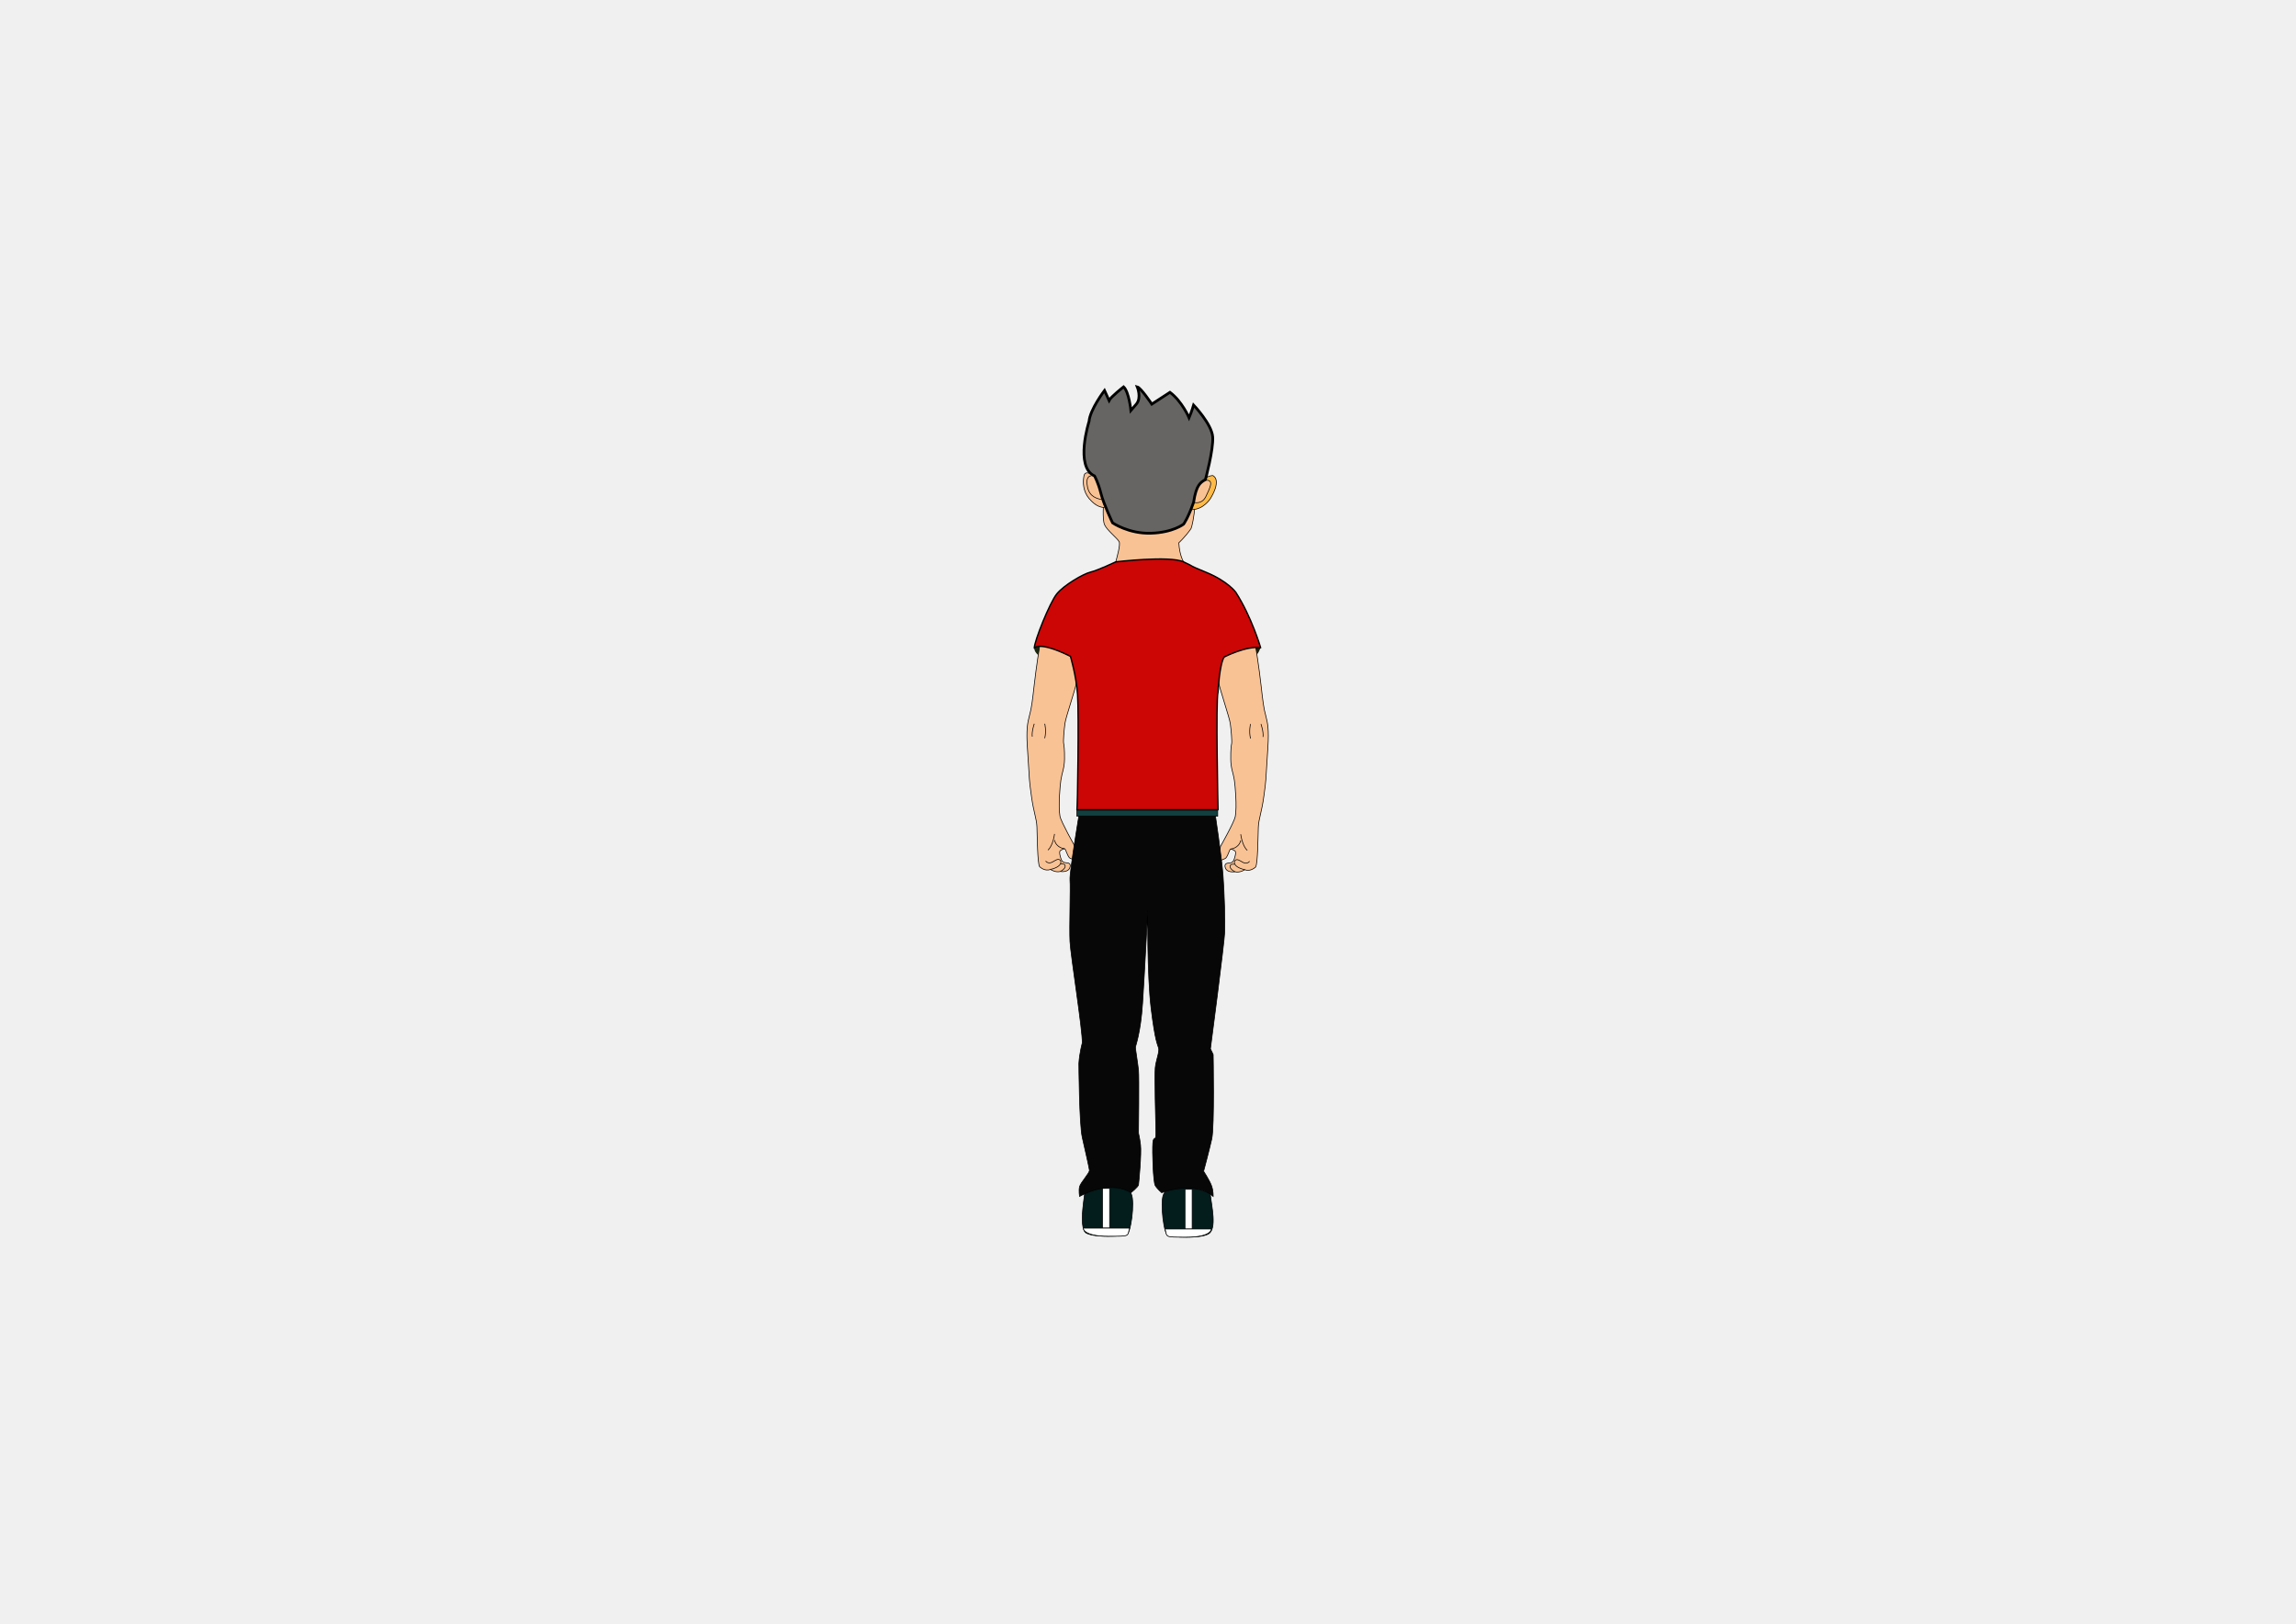
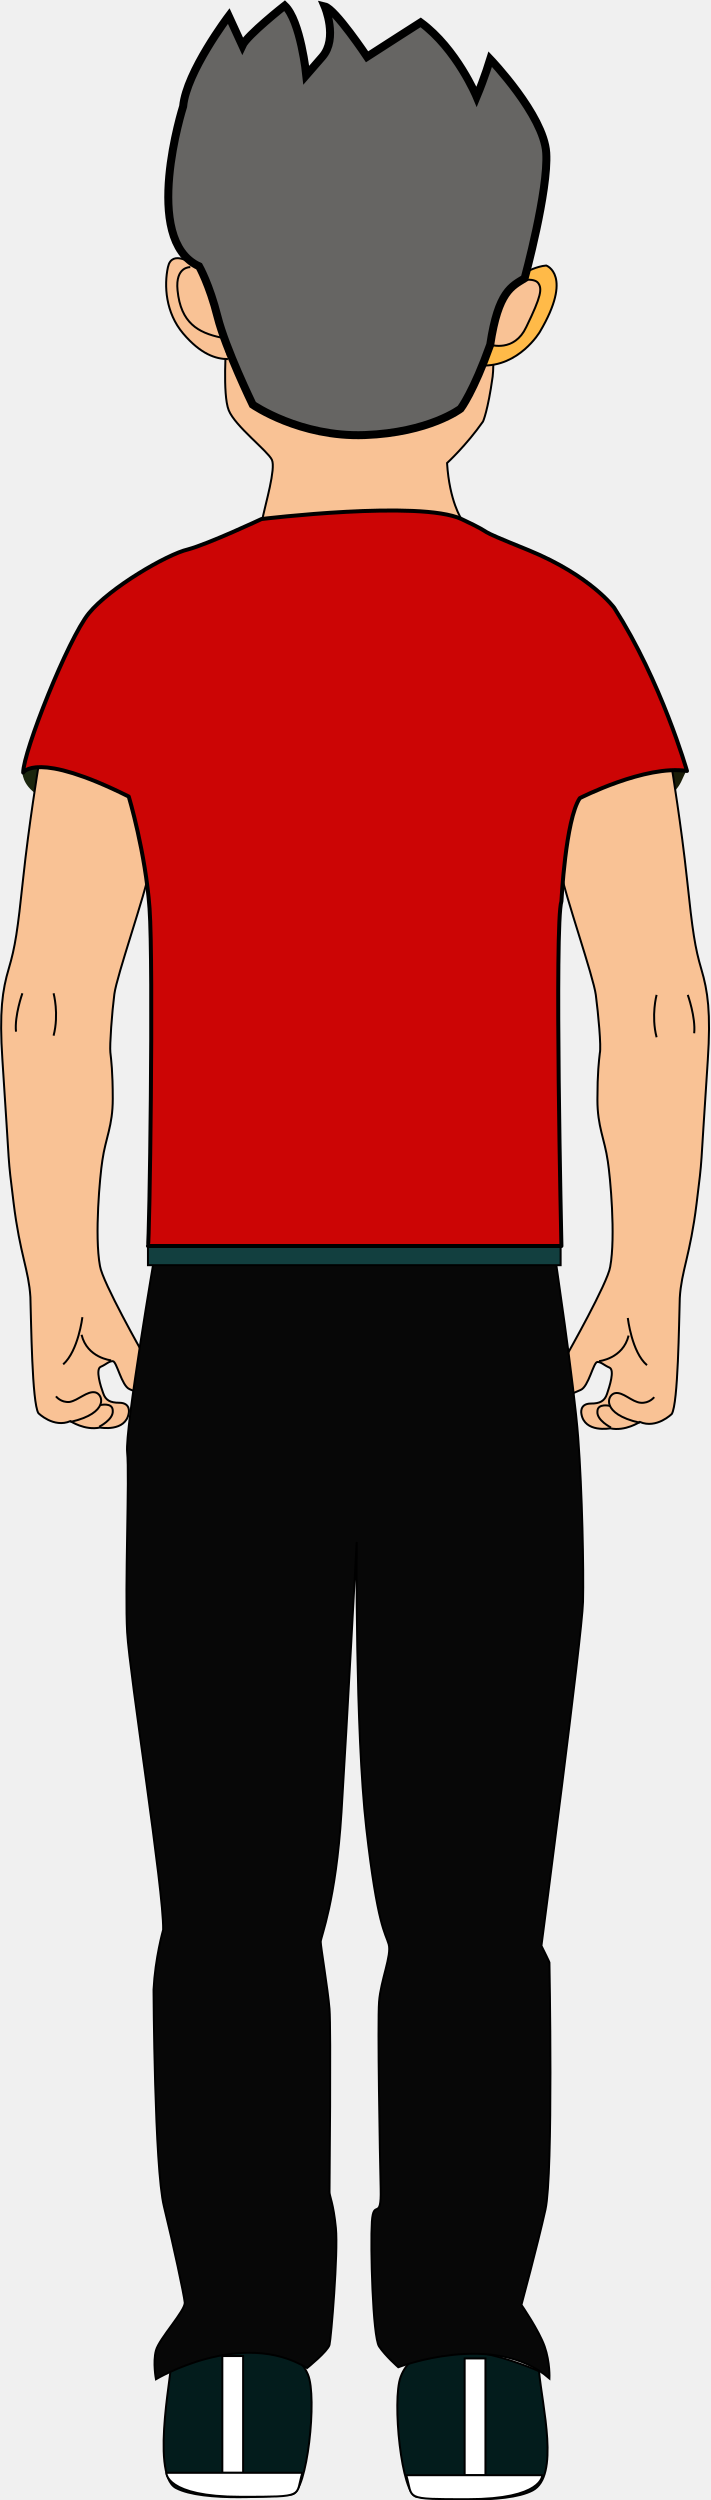
- <svg xmlns="http://www.w3.org/2000/svg" version="1.1" id="图层_1" x="0px" y="0px" width="841.89px" height="595.28px" viewBox="0 0 841.89 595.28" enable-background="new 0 0 841.89 595.28" xml:space="preserve">
+ <svg xmlns="http://www.w3.org/2000/svg" version="1.1" id="图层_1" x="0px" y="0px" viewBox="477.4 164.8 88.8 312.6" enable-background="new 477.4 164.8 88.8 312.6" xml:space="preserve">
  <g>
-     <path fill="#F9C295" stroke="#000000" stroke-width="0.25" stroke-miterlimit="10" d="M404.669,183.963   c0,0-0.521,6.403,0.343,8.403s4.863,5.125,5.363,6.25s-0.75,5.5-1.25,7.375s24.875,2,24.875,0c0,0-1.5-2.25-1.75-7   c0,0,2.395-2.184,4.465-5.184c0,0,0.59-1.331,1.16-5.566c0.22-1.629,0-4.875,0-4.875" />
-     <path fill="#F9C295" stroke="#000000" stroke-width="0.25" stroke-miterlimit="10" d="M401.333,174.491   c-0.771-0.438-3.413-2.334-3.873,0s-0.334,5.667,1.937,8.334s4.127,3.19,5.615,3.241" />
-     <path fill="#FFBA48" stroke="#000000" stroke-width="0.25" stroke-miterlimit="10" d="M442.19,175.105c0,0,1.274-0.717,2.503-0.756   c0,0,3.424,1.214-0.758,8.267c0,0-2.631,4.434-7.269,4.193" />
-     <polyline fill="#FFBA48" points="442.19,175.105 436.667,175.105 437.972,186.062  " />
-     <path fill="none" stroke="#000000" stroke-width="0.25" stroke-miterlimit="10" d="M400.182,174.446c0,0-1.893-0.149-1.605,2.862   c0.396,4.148,2.553,5.262,5.392,5.867" />
-     <path fill="#F9C295" stroke="#000000" stroke-width="0.25" stroke-miterlimit="10" d="M437.667,184.157   c0,0,2.981,0.997,4.523-2.166c1.889-3.875,1.977-4.833,1.503-5.5c-0.498-0.701-2.431-0.5-4.692,0.333" />
-     <path fill="#666563" stroke="#000000" stroke-miterlimit="10" d="M407.957,191.687c0,0,5.918,4.053,14.043,3.804s12-3.333,12-3.333   s1.574-2.073,3.667-8c1-6.667,2.666-7.333,4.333-8.333c0,0,3.001-11,2.667-15.667s-7-11.667-7-11.667S437,150.824,436,153.157   c0,0-2.55-6.005-7-9.333c0,0-4.667,3-6.667,4.333c0,0-4-6-5.333-6.333c0,0,1.667,4-0.333,6.333s-2,2.333-2,2.333l0,0   c0,0-0.665-6.791-2.667-8.667c0,0-4.666,3.667-5.333,5L405,143.157c0,0-5.333,7-5.667,11.333c0,0-5.334,16.667,2,20   c0,0,1.334,2.333,2.334,6.333S407.957,191.687,407.957,191.687z" />
-     <path fill="#1B260E" d="M379.25,237.616c0,0-0.125,1.563,1.938,2.875c0,0,0.026-3.356,0-3.529   C381,235.741,379.25,237.616,379.25,237.616z" />
-     <path fill="#1A1D08" d="M462.25,237.491c-0.625,1.188-0.563,1.625-1.5,2.563c0,0-0.502-1.661-0.313-2.674L462.25,237.491z" />
-     <path fill="#F9C295" stroke="#000000" stroke-width="0.25" stroke-miterlimit="10" d="M381.188,236.962   c0,0-1.188,7.349-1.938,13.939s-1,8.59-1.75,11.34s-1.19,5.363-0.804,11.356c0.963,14.904,0.595,11.394,1.449,17.894   s1.944,8.351,2.078,11.75c0.121,3.083,0.175,13.25,0.976,14.5c0,0,1.884,1.868,3.968,1c0,0,1.834,1.25,3.667,0.75   c0,0,3.166,0.563,3.579-1.833c0,0,0.337-1.292-1.246-1.334c-1.054-0.027-1.667-0.334-2-1.166c-0.333-0.834-1-3-0.333-3.334   c0.667-0.333,1-0.666,1.5-0.666s1.126,3.114,2.079,3.5c0.953,0.385,2.003,1,2.462,0.666c0.459-0.333-0.793-5.129-0.793-5.129   s-5.063-8.97-5.415-10.954c-0.667-3.753,0.04-11.264,0.334-13.249c0.415-2.806,1.289-4.31,1.333-7.729   c0.044-3.444-0.166-4.937-0.333-5.771s0.167-5,0.5-7.333s3.785-12.333,4.476-15.833S394.208,230.597,381.188,236.962z" />
-     <path fill="none" stroke="#000000" stroke-width="0.25" stroke-miterlimit="10" d="M379.25,265.326c0,0-1,2.833-0.75,4.75" />
-     <path fill="none" stroke="#000000" stroke-width="0.25" stroke-miterlimit="10" d="M383.083,265.326c0,0,0.666,2.583,0,5.333" />
-     <path fill="none" stroke="#000000" stroke-width="0.25" stroke-miterlimit="10" d="M383.417,315.657c0,0,0.582,0.833,1.666,0.667   c1.084-0.167,2.167-1.417,3.167-1.25c1,0.166,1.75,2.584-3.083,3.667" />
-     <path fill="none" stroke="#000000" stroke-width="0.25" stroke-miterlimit="10" d="M388.936,316.774c0,0,1.563-0.368,1.647,0.716   c0.084,1.083-1.749,2.001-1.749,2.001" />
-     <path fill="none" stroke="#000000" stroke-width="0.25" stroke-miterlimit="10" d="M386.667,305.74c0,0-0.5,4.25-2.417,5.916" />
-     <path fill="none" stroke="#000000" stroke-width="0.25" stroke-miterlimit="10" d="M390.334,311.158c0,0-3-0.252-3.667-3.168" />
-     <path fill="#F9C295" stroke="#000000" stroke-width="0.25" stroke-miterlimit="10" d="M460.429,237.067   c0,0,1.188,7.349,1.938,13.939s1,8.59,1.75,11.34s1.19,5.363,0.804,11.356c-0.963,14.904-0.595,11.394-1.449,17.894   s-1.944,8.351-2.078,11.75c-0.121,3.084-0.175,13.25-0.976,14.5c0,0-1.884,1.869-3.968,1c0,0-1.834,1.25-3.667,0.75   c0,0-3.166,0.563-3.579-1.833c0,0-0.337-1.292,1.246-1.333c1.054-0.027,1.667-0.334,2-1.167s1-2.999,0.333-3.333   s-1-0.667-1.5-0.667s-1.126,3.114-2.079,3.5s-2.003,1.001-2.462,0.667s0.793-5.129,0.793-5.129s5.063-8.971,5.415-10.955   c0.667-3.753-0.04-11.263-0.334-13.249c-0.415-2.806-1.289-4.31-1.333-7.729c-0.044-3.444,0.166-4.937,0.333-5.771   s-0.167-5-0.5-7.333s-3.785-12.333-4.476-15.833S447.408,230.702,460.429,237.067z" />
-     <path fill="none" stroke="#000000" stroke-width="0.25" stroke-miterlimit="10" d="M462.366,265.431c0,0,1,2.833,0.75,4.75" />
-     <path fill="none" stroke="#000000" stroke-width="0.25" stroke-miterlimit="10" d="M458.533,265.431c0,0-0.666,2.583,0,5.333" />
-     <path fill="none" stroke="#000000" stroke-width="0.25" stroke-miterlimit="10" d="M458.199,315.762c0,0-0.582,0.834-1.666,0.667   s-2.167-1.417-3.167-1.25s-1.75,2.584,3.083,3.667" />
-     <path fill="none" stroke="#000000" stroke-width="0.25" stroke-miterlimit="10" d="M452.681,316.879c0,0-1.563-0.367-1.647,0.716   s1.749,2.001,1.749,2.001" />
-     <path fill="none" stroke="#000000" stroke-width="0.25" stroke-miterlimit="10" d="M454.949,305.845c0,0,0.5,4.251,2.417,5.917" />
-     <path fill="none" stroke="#000000" stroke-width="0.25" stroke-miterlimit="10" d="M451.282,311.263c0,0,3-0.251,3.667-3.168" />
-     <path fill="#031C1C" stroke="#000000" stroke-width="0.25" stroke-miterlimit="10" d="M397.625,437.241   c0.75-1.75-2.625,13.125,0.75,14.875s12.625,1,14.5,0.75s3.236-12.222,2-15C411.667,430.658,397.625,437.241,397.625,437.241z" />
-     <rect x="404.25" y="435.689" fill="#FFFFFF" stroke="#000000" stroke-width="0.25" stroke-miterlimit="10" width="2.625" height="14.552" />
-     <path fill="#FFFFFF" stroke="#000000" stroke-width="0.25" stroke-miterlimit="10" d="M406.483,453.241c8.221,0,6.803,0,7.71-3   h-16.999C397.194,450.241,397.063,453.241,406.483,453.241z" />
-     <path fill="#031C1C" stroke="#000000" stroke-width="0.25" stroke-miterlimit="10" d="M443.762,437.571   c0.431,4.379,2.625,13.125-0.75,14.875s-12.625,1-14.5,0.75s-3.052-12.146-2-15C429.167,430.992,443.762,437.571,443.762,437.571z" />
-     <rect x="434.512" y="436.02" fill="#FFFFFF" stroke="#000000" stroke-width="0.25" stroke-miterlimit="10" width="2.625" height="14.552" />
-     <path fill="#FFFFFF" stroke="#000000" stroke-width="0.25" stroke-miterlimit="10" d="M434.903,453.571c-8.221,0-6.803,0-7.71-3   h16.999C444.192,450.571,444.324,453.571,434.903,453.571z" />
-     <path fill="#070707" stroke="#000000" stroke-width="0.25" stroke-miterlimit="10" d="M395.84,297.64c0,0-3.75,22.25-3.5,25   s-0.273,17.25-0.012,22.5s4.639,32.375,4.512,37.25c0,0-1,3.5-1.25,7.5c0,0,0.131,22.25,1.253,27.125s2.497,11,2.622,12   s-3.213,4.5-3.606,6s0.002,3.625,0.002,3.625s10.729-6.375,18.854-1.375c0,0,2.625-2.125,2.75-2.875s1.125-11.5,0.75-14.625   s-0.75-4-0.75-4.5s0.25-20.375,0-22.875s-1.125-7.75-1.125-8.375s1.875-5,2.625-16.25s1.875-33.75,1.875-33.75   s-0.25,23.5,1.25,35.75s2.375,13.125,2.75,14.5s-1,4.5-1.25,7.25s0.125,19.25,0.25,23.375s-0.875,1.125-1.125,4.125   s0.125,14.375,0.875,15.625s2.375,2.625,2.375,2.625s12-4.625,18.875,1.375c0,0,0.125-2-0.625-4s-2.875-5.25-2.875-5.25   s2-7.375,3-11.875s0.508-30.875,0.508-30.875s0.117,0.125-1.008-2.125c0,0,5.125-38.875,5.25-43s-0.125-13.75-0.625-20.5   s-3-23.375-3-23.375H395.84z" />
-     <rect x="394.875" y="296.866" fill="#123F3F" stroke="#000000" stroke-width="0.25" stroke-miterlimit="10" width="51.625" height="2.375" />
+     <path fill="#F9C295" stroke="#000000" stroke-width="0.25" stroke-miterlimit="10" d="M505.7,207.7c0,0-0.5,6.4,0.3,8.4   s4.9,5.1,5.4,6.2s-0.8,5.5-1.2,7.4s24.9,2,24.9,0c0,0-1.5-2.2-1.8-7c0,0,2.4-2.2,4.5-5.2c0,0,0.6-1.3,1.2-5.6c0.2-1.6,0-4.9,0-4.9" />
+     <path fill="#F9C295" stroke="#000000" stroke-width="0.25" stroke-miterlimit="10" d="M502.3,198.2c-0.8-0.4-3.4-2.3-3.9,0   s-0.3,5.7,1.9,8.3s4.1,3.2,5.6,3.2" />
+     <path fill="#FFBA48" stroke="#000000" stroke-width="0.25" stroke-miterlimit="10" d="M543.2,198.8c0,0,1.3-0.7,2.5-0.8   c0,0,3.4,1.2-0.8,8.3c0,0-2.6,4.4-7.3,4.2" />
+     <polyline fill="#FFBA48" points="543.2,198.8 537.7,198.8 539,209.8  " />
+     <path fill="none" stroke="#000000" stroke-width="0.25" stroke-miterlimit="10" d="M501.2,198.2c0,0-1.9-0.1-1.6,2.9   c0.4,4.1,2.6,5.3,5.4,5.9" />
+     <path fill="#F9C295" stroke="#000000" stroke-width="0.25" stroke-miterlimit="10" d="M538.7,207.9c0,0,3,1,4.5-2.2   c1.9-3.9,2-4.8,1.5-5.5c-0.5-0.7-2.4-0.5-4.7,0.3" />
+     <path fill="#666563" stroke="#000000" stroke-miterlimit="10" d="M509,215.4c0,0,5.9,4.1,14,3.8s12-3.3,12-3.3s1.6-2.1,3.7-8   c1-6.7,2.7-7.3,4.3-8.3c0,0,3-11,2.7-15.7c-0.3-4.7-7-11.7-7-11.7s-0.7,2.3-1.7,4.7c0,0-2.5-6-7-9.3c0,0-4.7,3-6.7,4.3   c0,0-4-6-5.3-6.3c0,0,1.7,4-0.3,6.3s-2,2.3-2,2.3l0,0c0,0-0.7-6.8-2.7-8.7c0,0-4.7,3.7-5.3,5l-1.7-3.7c0,0-5.3,7-5.7,11.3   c0,0-5.3,16.7,2,20c0,0,1.3,2.3,2.3,6.3S509,215.4,509,215.4z" />
+     <path fill="#1B260E" d="M480.2,261.3c0,0-0.1,1.6,1.9,2.9c0,0,0-3.4,0-3.5C482,259.5,480.2,261.3,480.2,261.3z" />
+     <path fill="#1A1D08" d="M563.2,261.2c-0.6,1.2-0.6,1.6-1.5,2.6c0,0-0.5-1.7-0.3-2.7L563.2,261.2z" />
+     <path fill="#F9C295" stroke="#000000" stroke-width="0.25" stroke-miterlimit="10" d="M482.2,260.7c0,0-1.2,7.3-1.9,13.9   s-1,8.6-1.8,11.3s-1.2,5.4-0.8,11.4c1,14.9,0.6,11.4,1.4,17.9s1.9,8.4,2.1,11.8c0.1,3.1,0.2,13.2,1,14.5c0,0,1.9,1.9,4,1   c0,0,1.8,1.2,3.7,0.8c0,0,3.2,0.6,3.6-1.8c0,0,0.3-1.3-1.2-1.3c-1.1,0-1.7-0.3-2-1.2c-0.3-0.8-1-3-0.3-3.3c0.7-0.3,1-0.7,1.5-0.7   s1.1,3.1,2.1,3.5c1,0.4,2,1,2.5,0.7c0.5-0.3-0.8-5.1-0.8-5.1s-5.1-9-5.4-11c-0.7-3.8,0-11.3,0.3-13.2c0.4-2.8,1.3-4.3,1.3-7.7   c0-3.4-0.2-4.9-0.3-5.8s0.2-5,0.5-7.3s3.8-12.3,4.5-15.8S495.2,254.3,482.2,260.7z" />
+     <path fill="none" stroke="#000000" stroke-width="0.25" stroke-miterlimit="10" d="M480.2,289c0,0-1,2.8-0.8,4.8" />
+     <path fill="none" stroke="#000000" stroke-width="0.25" stroke-miterlimit="10" d="M484.1,289c0,0,0.7,2.6,0,5.3" />
+     <path fill="none" stroke="#000000" stroke-width="0.25" stroke-miterlimit="10" d="M484.4,339.4c0,0,0.6,0.8,1.7,0.7   c1.1-0.2,2.2-1.4,3.2-1.2c1,0.2,1.8,2.6-3.1,3.7" />
+     <path fill="none" stroke="#000000" stroke-width="0.25" stroke-miterlimit="10" d="M489.9,340.5c0,0,1.6-0.4,1.6,0.7   c0.1,1.1-1.7,2-1.7,2" />
+     <path fill="none" stroke="#000000" stroke-width="0.25" stroke-miterlimit="10" d="M487.7,329.5c0,0-0.5,4.2-2.4,5.9" />
+     <path fill="none" stroke="#000000" stroke-width="0.25" stroke-miterlimit="10" d="M491.3,334.9c0,0-3-0.3-3.7-3.2" />
+     <path fill="#F9C295" stroke="#000000" stroke-width="0.25" stroke-miterlimit="10" d="M561.4,260.8c0,0,1.2,7.3,1.9,13.9   s1,8.6,1.8,11.3s1.2,5.4,0.8,11.4c-1,14.9-0.6,11.4-1.4,17.9s-1.9,8.4-2.1,11.8c-0.1,3.1-0.2,13.2-1,14.5c0,0-1.9,1.9-4,1   c0,0-1.8,1.2-3.7,0.8c0,0-3.2,0.6-3.6-1.8c0,0-0.3-1.3,1.2-1.3c1.1,0,1.7-0.3,2-1.2s1-3,0.3-3.3s-1-0.7-1.5-0.7s-1.1,3.1-2.1,3.5   s-2,1-2.5,0.7c-0.5-0.3,0.8-5.1,0.8-5.1s5.1-9,5.4-11c0.7-3.8,0-11.3-0.3-13.2c-0.4-2.8-1.3-4.3-1.3-7.7c0-3.4,0.2-4.9,0.3-5.8   c0.2-0.8-0.2-5-0.5-7.3s-3.8-12.3-4.5-15.8C546.9,269.7,548.4,254.4,561.4,260.8z" />
+     <path fill="none" stroke="#000000" stroke-width="0.25" stroke-miterlimit="10" d="M563.4,289.2c0,0,1,2.8,0.8,4.8" />
+     <path fill="none" stroke="#000000" stroke-width="0.25" stroke-miterlimit="10" d="M559.5,289.2c0,0-0.7,2.6,0,5.3" />
+     <path fill="none" stroke="#000000" stroke-width="0.25" stroke-miterlimit="10" d="M559.2,339.5c0,0-0.6,0.8-1.7,0.7   s-2.2-1.4-3.2-1.2s-1.8,2.6,3.1,3.7" />
+     <path fill="none" stroke="#000000" stroke-width="0.25" stroke-miterlimit="10" d="M553.7,340.6c0,0-1.6-0.4-1.6,0.7   c-0.1,1.1,1.7,2,1.7,2" />
+     <path fill="none" stroke="#000000" stroke-width="0.25" stroke-miterlimit="10" d="M555.9,329.6c0,0,0.5,4.3,2.4,5.9" />
+     <path fill="none" stroke="#000000" stroke-width="0.25" stroke-miterlimit="10" d="M552.3,335c0,0,3-0.3,3.7-3.2" />
+     <path fill="#031C1C" stroke="#000000" stroke-width="0.25" stroke-miterlimit="10" d="M498.6,461c0.8-1.8-2.6,13.1,0.8,14.9   s12.6,1,14.5,0.8s3.2-12.2,2-15C512.7,454.4,498.6,461,498.6,461z" />
+     <rect x="505.2" y="459.4" fill="#FFFFFF" stroke="#000000" stroke-width="0.25" stroke-miterlimit="10" width="2.6" height="14.6" />
+     <path fill="#FFFFFF" stroke="#000000" stroke-width="0.25" stroke-miterlimit="10" d="M507.5,477c8.2,0,6.8,0,7.7-3h-17   C498.2,474,498.1,477,507.5,477z" />
+     <path fill="#031C1C" stroke="#000000" stroke-width="0.25" stroke-miterlimit="10" d="M544.8,461.3c0.4,4.4,2.6,13.1-0.8,14.9   s-12.6,1-14.5,0.8s-3.1-12.1-2-15C530.2,454.7,544.8,461.3,544.8,461.3z" />
+     <rect x="535.5" y="459.7" fill="#FFFFFF" stroke="#000000" stroke-width="0.25" stroke-miterlimit="10" width="2.6" height="14.6" />
+     <path fill="#FFFFFF" stroke="#000000" stroke-width="0.25" stroke-miterlimit="10" d="M535.9,477.3c-8.2,0-6.8,0-7.7-3h17   C545.2,474.3,545.3,477.3,535.9,477.3z" />
+     <path fill="#070707" stroke="#000000" stroke-width="0.25" stroke-miterlimit="10" d="M496.8,321.4c0,0-3.8,22.2-3.5,25   s-0.3,17.2,0,22.5s4.6,32.4,4.5,37.2c0,0-1,3.5-1.2,7.5c0,0,0.1,22.2,1.3,27.1s2.5,11,2.6,12s-3.2,4.5-3.6,6s0,3.6,0,3.6   s10.7-6.4,18.9-1.4c0,0,2.6-2.1,2.8-2.9s1.1-11.5,0.8-14.6s-0.8-4-0.8-4.5s0.2-20.4,0-22.9s-1.1-7.8-1.1-8.4s1.9-5,2.6-16.2   s1.9-33.8,1.9-33.8s-0.2,23.5,1.2,35.8s2.4,13.1,2.8,14.5s-1,4.5-1.2,7.2s0.1,19.2,0.2,23.4s-0.9,1.1-1.1,4.1s0.1,14.4,0.9,15.6   s2.4,2.6,2.4,2.6s12-4.6,18.9,1.4c0,0,0.1-2-0.6-4s-2.9-5.2-2.9-5.2s2-7.4,3-11.9s0.5-30.9,0.5-30.9s0.1,0.1-1-2.1   c0,0,5.1-38.9,5.2-43s-0.1-13.8-0.6-20.5s-3-23.4-3-23.4H496.8z" />
+     <rect x="495.9" y="320.6" fill="#123F3F" stroke="#000000" stroke-width="0.25" stroke-miterlimit="10" width="51.6" height="2.4" />
    <g id="XMLID_1_">
      <g>
-         <path fill="#CC0505" d="M462.25,237.49c-5.13-0.87-13.37,3.38-13.37,3.38c-1.76,2.62-2.26,12.87-2.26,12.87     c-0.87,2.75,0,43.13,0,43.13h-51.74c0.24-0.38,0.74-35.25,0.24-42.25s-2.62-14-2.62-14c-11.62-5.75-13.25-3-13.25-3     c0-2.57,5.63-16.63,8.25-19.88s9.75-7.37,12.38-8c2.62-0.62,9.24-3.75,9.24-3.75s19.76-2.37,24.88,0     c5.12,2.38,0.5,0.63,8.38,3.88c7.87,3.25,10.74,7.25,10.74,7.25C459,226.24,462.25,237.49,462.25,237.49z" />
+         <path fill="#CC0505" d="M563.2,261.2c-5.1-0.9-13.4,3.4-13.4,3.4c-1.8,2.6-2.3,12.9-2.3,12.9c-0.9,2.7,0,43.1,0,43.1h-51.7     c0.2-0.4,0.7-35.2,0.2-42.2s-2.6-14-2.6-14c-11.6-5.8-13.2-3-13.2-3c0-2.6,5.6-16.6,8.2-19.9s9.8-7.4,12.4-8     c2.6-0.6,9.2-3.8,9.2-3.8s19.8-2.4,24.9,0c5.1,2.4,0.5,0.6,8.4,3.9c7.9,3.2,10.7,7.2,10.7,7.2C560,250,563.2,261.2,563.2,261.2z" />
      </g>
      <g>
-         <path fill="none" stroke="#000000" stroke-width="0.5" stroke-linecap="round" stroke-linejoin="round" d="M409.12,205.99     c0,0-6.62,3.13-9.24,3.75c-2.63,0.63-9.76,4.75-12.38,8s-8.25,17.31-8.25,19.88c0,0,1.63-2.75,13.25,3c0,0,2.12,7,2.62,14     s0,41.87-0.24,42.25h51.74c0,0-0.87-40.38,0-43.13c0,0,0.5-10.25,2.26-12.87c0,0,8.24-4.25,13.37-3.38c0,0-3.25-11.25-9.13-20.37     c0,0-2.87-4-10.74-7.25c-7.88-3.25-3.26-1.5-8.38-3.88C428.88,203.62,409.12,205.99,409.12,205.99z" />
+         <path fill="none" stroke="#000000" stroke-width="0.5" stroke-linecap="round" stroke-linejoin="round" d="M510.1,229.7     c0,0-6.6,3.1-9.2,3.8c-2.6,0.6-9.8,4.8-12.4,8s-8.2,17.3-8.2,19.9c0,0,1.6-2.8,13.2,3c0,0,2.1,7,2.6,14c0.5,7,0,41.9-0.2,42.2     h51.7c0,0-0.9-40.4,0-43.1c0,0,0.5-10.2,2.3-12.9c0,0,8.2-4.2,13.4-3.4c0,0-3.2-11.2-9.1-20.4c0,0-2.9-4-10.7-7.2     c-7.9-3.2-3.3-1.5-8.4-3.9C529.9,227.3,510.1,229.7,510.1,229.7z" />
      </g>
    </g>
  </g>
</svg>
